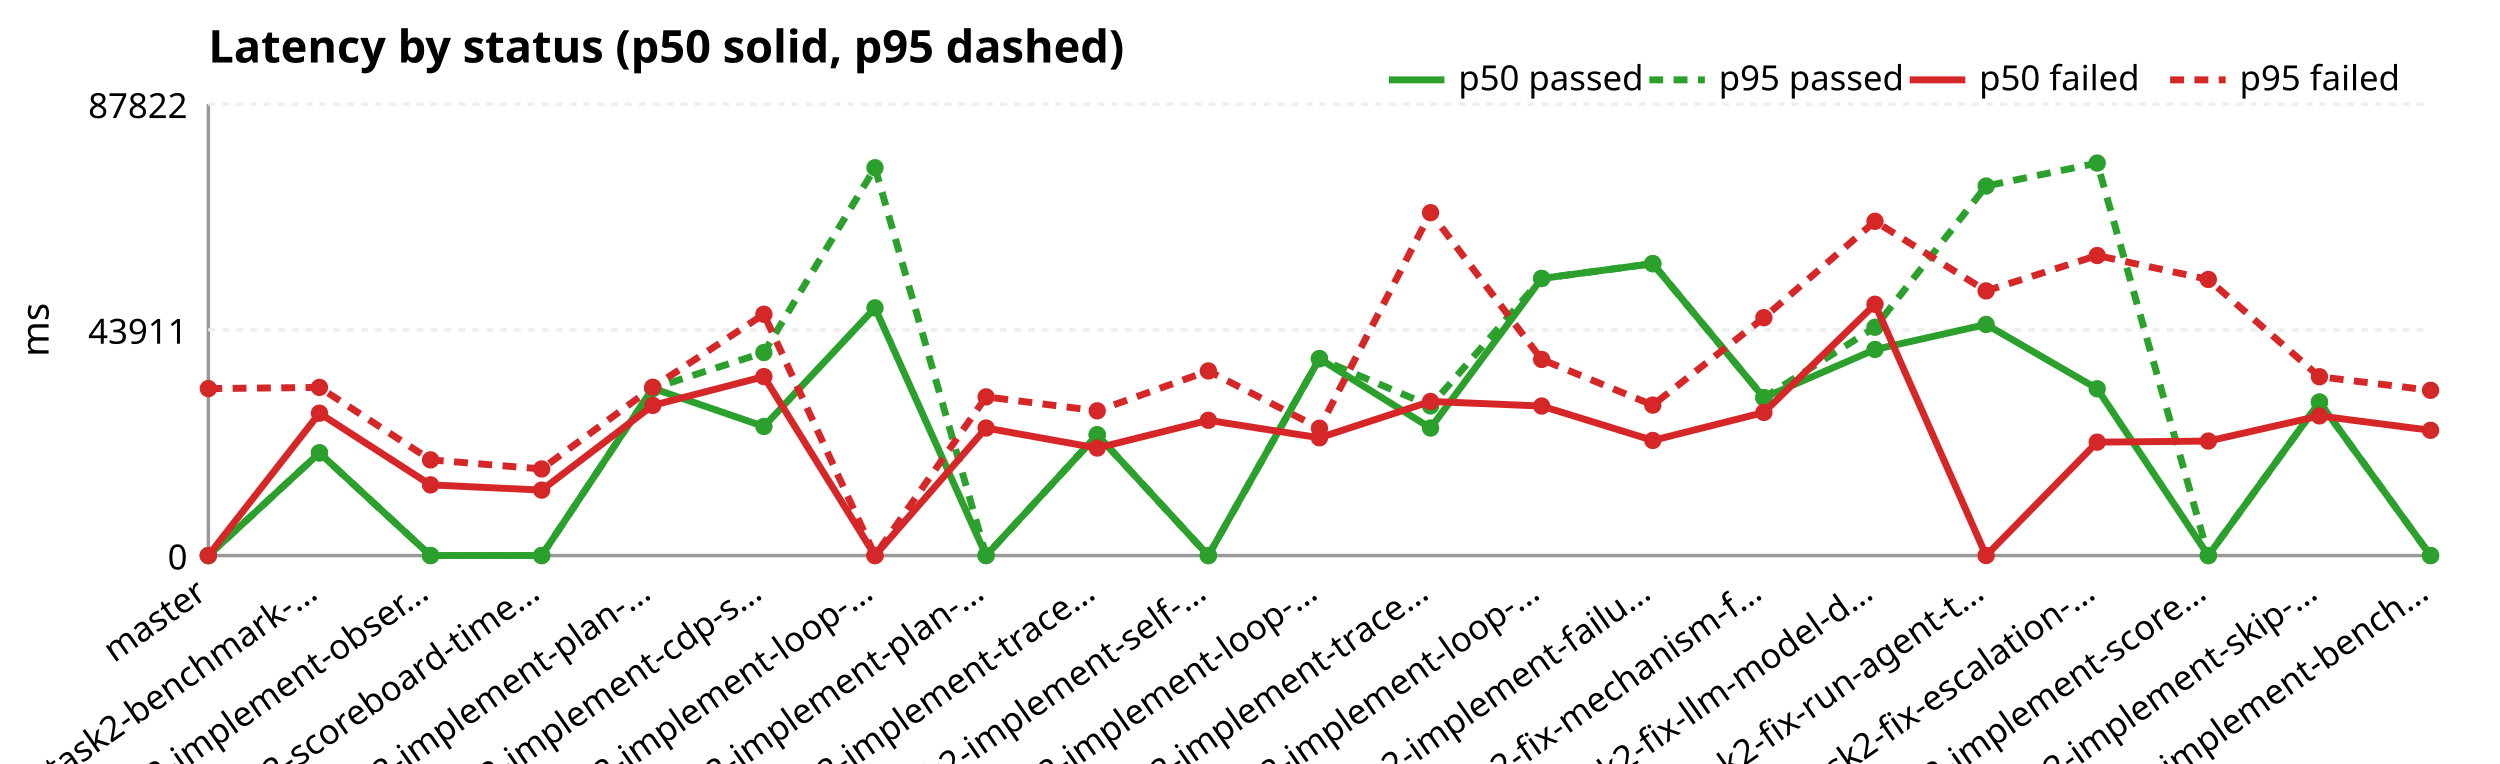
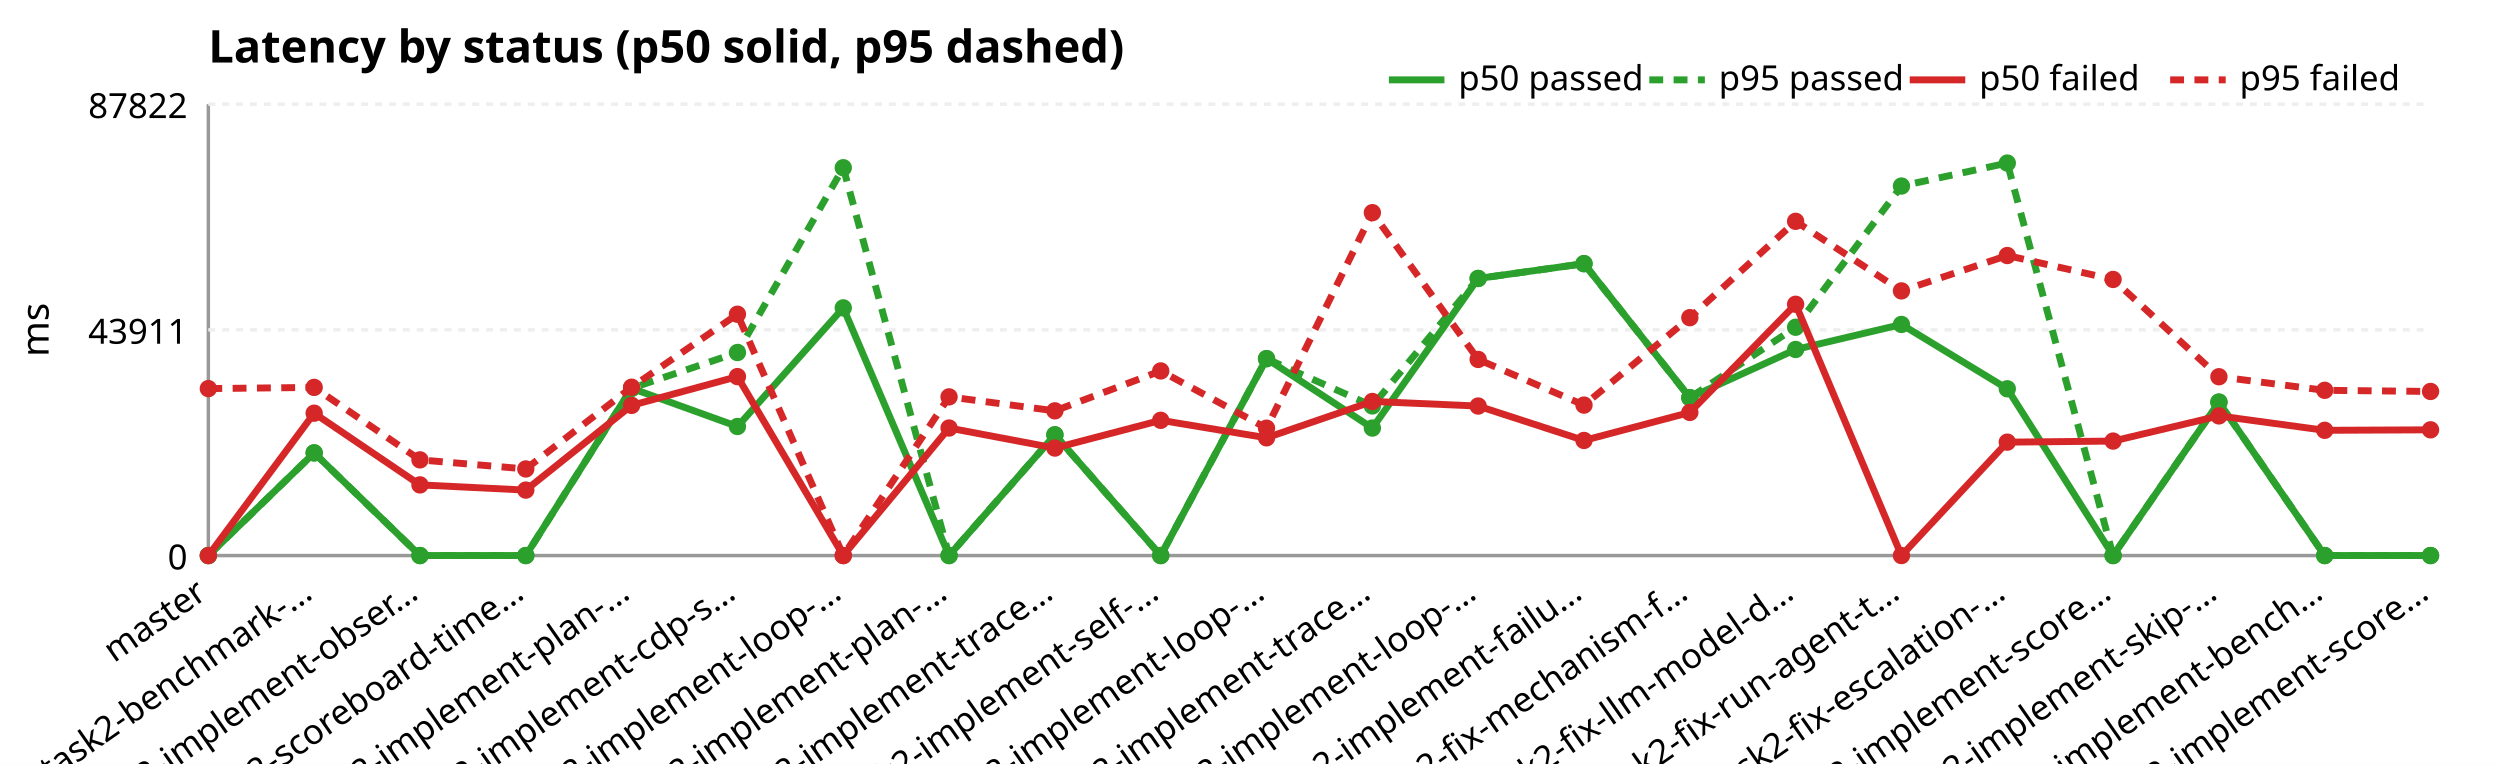
<svg xmlns="http://www.w3.org/2000/svg" viewBox="0 0 720 220" width="720" height="220" font-family="sans-serif">
  <rect width="100%" height="100%" fill="#fff" />
  <text x="60" y="18" font-size="13" font-weight="600">Latency by status (p50 solid, p95 dashed)</text>
  <line x1="60" y1="30" x2="60" y2="160" stroke="#999" />
  <line x1="60" y1="160" x2="700" y2="160" stroke="#999" />
  <text x="54" y="164.0" font-size="10" text-anchor="end" fill="#000">0</text>
  <text x="54" y="99.0" font-size="10" text-anchor="end" fill="#000">43911</text>
  <line x1="60" y1="95.0" x2="700" y2="95.0" stroke="#eee" stroke-dasharray="2,2" />
  <text x="54" y="34.0" font-size="10" text-anchor="end" fill="#000">87822</text>
  <line x1="60" y1="30.0" x2="700" y2="30.0" stroke="#eee" stroke-dasharray="2,2" />
  <text x="14" y="95.0" font-size="11" fill="#000" transform="rotate(-90 14 95.0)" text-anchor="middle">ms</text>
-   <polyline points="60.00,160.00 92.00,130.43 124.00,160.00 156.00,160.00 188.00,111.83 220.00,122.83 252.00,88.67 284.00,160.00 316.00,125.23 348.00,160.00 380.00,103.30 412.00,123.28 444.00,80.20 476.00,75.93 508.00,114.53 540.00,100.65 572.00,93.44 604.00,111.97 636.00,160.00 668.00,115.81 700.00,160.00" fill="none" stroke="#2ca02c" stroke-width="2" />
+   <polyline points="60.00,160.00 90.48,130.43 120.95,160.00 151.43,160.00 181.90,111.83 212.38,122.83 242.86,88.67 273.33,160.00 303.81,125.23 334.29,160.00 364.76,103.30 395.24,123.28 425.71,80.20 456.19,75.93 486.67,114.53 517.14,100.65 547.62,93.44 578.10,111.97 608.57,160.00 639.05,115.81 669.52,160.00 700.00,160.00" fill="none" stroke="#2ca02c" stroke-width="2" />
  <circle cx="60.00" cy="160.00" r="2.5" fill="#2ca02c" />
-   <circle cx="92.00" cy="130.43" r="2.5" fill="#2ca02c" />
-   <circle cx="124.00" cy="160.00" r="2.5" fill="#2ca02c" />
-   <circle cx="156.00" cy="160.00" r="2.5" fill="#2ca02c" />
-   <circle cx="188.00" cy="111.83" r="2.5" fill="#2ca02c" />
-   <circle cx="220.00" cy="122.83" r="2.5" fill="#2ca02c" />
-   <circle cx="252.00" cy="88.67" r="2.5" fill="#2ca02c" />
-   <circle cx="284.00" cy="160.00" r="2.5" fill="#2ca02c" />
-   <circle cx="316.00" cy="125.23" r="2.5" fill="#2ca02c" />
-   <circle cx="348.00" cy="160.00" r="2.5" fill="#2ca02c" />
-   <circle cx="380.00" cy="103.30" r="2.5" fill="#2ca02c" />
-   <circle cx="412.00" cy="123.28" r="2.5" fill="#2ca02c" />
-   <circle cx="444.00" cy="80.20" r="2.5" fill="#2ca02c" />
-   <circle cx="476.00" cy="75.93" r="2.5" fill="#2ca02c" />
-   <circle cx="508.00" cy="114.53" r="2.5" fill="#2ca02c" />
-   <circle cx="540.00" cy="100.65" r="2.5" fill="#2ca02c" />
-   <circle cx="572.00" cy="93.44" r="2.5" fill="#2ca02c" />
-   <circle cx="604.00" cy="111.97" r="2.5" fill="#2ca02c" />
-   <circle cx="636.00" cy="160.00" r="2.5" fill="#2ca02c" />
-   <circle cx="668.00" cy="115.81" r="2.5" fill="#2ca02c" />
+   <circle cx="90.48" cy="130.43" r="2.5" fill="#2ca02c" />
+   <circle cx="120.95" cy="160.00" r="2.5" fill="#2ca02c" />
+   <circle cx="151.43" cy="160.00" r="2.5" fill="#2ca02c" />
+   <circle cx="181.90" cy="111.83" r="2.5" fill="#2ca02c" />
+   <circle cx="212.38" cy="122.83" r="2.5" fill="#2ca02c" />
+   <circle cx="242.86" cy="88.67" r="2.5" fill="#2ca02c" />
+   <circle cx="273.33" cy="160.00" r="2.5" fill="#2ca02c" />
+   <circle cx="303.81" cy="125.23" r="2.5" fill="#2ca02c" />
+   <circle cx="334.29" cy="160.00" r="2.5" fill="#2ca02c" />
+   <circle cx="364.76" cy="103.30" r="2.5" fill="#2ca02c" />
+   <circle cx="395.24" cy="123.28" r="2.5" fill="#2ca02c" />
+   <circle cx="425.71" cy="80.20" r="2.5" fill="#2ca02c" />
+   <circle cx="456.19" cy="75.93" r="2.5" fill="#2ca02c" />
+   <circle cx="486.67" cy="114.53" r="2.5" fill="#2ca02c" />
+   <circle cx="517.14" cy="100.65" r="2.5" fill="#2ca02c" />
+   <circle cx="547.62" cy="93.44" r="2.5" fill="#2ca02c" />
+   <circle cx="578.10" cy="111.97" r="2.5" fill="#2ca02c" />
+   <circle cx="608.57" cy="160.00" r="2.5" fill="#2ca02c" />
+   <circle cx="639.05" cy="115.81" r="2.5" fill="#2ca02c" />
+   <circle cx="669.52" cy="160.00" r="2.5" fill="#2ca02c" />
  <circle cx="700.00" cy="160.00" r="2.5" fill="#2ca02c" />
-   <polyline points="60.00,160.00 92.00,130.43 124.00,160.00 156.00,160.00 188.00,111.83 220.00,101.53 252.00,48.31 284.00,160.00 316.00,125.23 348.00,160.00 380.00,103.30 412.00,116.91 444.00,80.20 476.00,75.93 508.00,114.53 540.00,94.25 572.00,53.58 604.00,46.96 636.00,160.00 668.00,115.81 700.00,160.00" fill="none" stroke="#2ca02c" stroke-width="2" stroke-dasharray="4,3" />
+   <polyline points="60.00,160.00 90.48,130.43 120.95,160.00 151.43,160.00 181.90,111.83 212.38,101.53 242.86,48.31 273.33,160.00 303.81,125.23 334.29,160.00 364.76,103.30 395.24,116.91 425.71,80.20 456.19,75.93 486.67,114.53 517.14,94.25 547.62,53.58 578.10,46.96 608.57,160.00 639.05,115.81 669.52,160.00 700.00,160.00" fill="none" stroke="#2ca02c" stroke-width="2" stroke-dasharray="4,3" />
  <circle cx="60.00" cy="160.00" r="2.5" fill="#2ca02c" />
-   <circle cx="92.00" cy="130.43" r="2.5" fill="#2ca02c" />
-   <circle cx="124.00" cy="160.00" r="2.5" fill="#2ca02c" />
-   <circle cx="156.00" cy="160.00" r="2.5" fill="#2ca02c" />
-   <circle cx="188.00" cy="111.83" r="2.5" fill="#2ca02c" />
-   <circle cx="220.00" cy="101.53" r="2.5" fill="#2ca02c" />
-   <circle cx="252.00" cy="48.31" r="2.5" fill="#2ca02c" />
-   <circle cx="284.00" cy="160.00" r="2.5" fill="#2ca02c" />
-   <circle cx="316.00" cy="125.23" r="2.5" fill="#2ca02c" />
-   <circle cx="348.00" cy="160.00" r="2.5" fill="#2ca02c" />
-   <circle cx="380.00" cy="103.30" r="2.5" fill="#2ca02c" />
-   <circle cx="412.00" cy="116.91" r="2.5" fill="#2ca02c" />
-   <circle cx="444.00" cy="80.20" r="2.5" fill="#2ca02c" />
-   <circle cx="476.00" cy="75.93" r="2.5" fill="#2ca02c" />
-   <circle cx="508.00" cy="114.53" r="2.5" fill="#2ca02c" />
-   <circle cx="540.00" cy="94.25" r="2.5" fill="#2ca02c" />
-   <circle cx="572.00" cy="53.58" r="2.5" fill="#2ca02c" />
-   <circle cx="604.00" cy="46.96" r="2.5" fill="#2ca02c" />
-   <circle cx="636.00" cy="160.00" r="2.5" fill="#2ca02c" />
-   <circle cx="668.00" cy="115.81" r="2.5" fill="#2ca02c" />
+   <circle cx="90.48" cy="130.43" r="2.5" fill="#2ca02c" />
+   <circle cx="120.95" cy="160.00" r="2.5" fill="#2ca02c" />
+   <circle cx="151.43" cy="160.00" r="2.5" fill="#2ca02c" />
+   <circle cx="181.90" cy="111.83" r="2.5" fill="#2ca02c" />
+   <circle cx="212.38" cy="101.53" r="2.5" fill="#2ca02c" />
+   <circle cx="242.86" cy="48.31" r="2.5" fill="#2ca02c" />
+   <circle cx="273.33" cy="160.00" r="2.5" fill="#2ca02c" />
+   <circle cx="303.81" cy="125.23" r="2.5" fill="#2ca02c" />
+   <circle cx="334.29" cy="160.00" r="2.5" fill="#2ca02c" />
+   <circle cx="364.76" cy="103.30" r="2.5" fill="#2ca02c" />
+   <circle cx="395.24" cy="116.91" r="2.5" fill="#2ca02c" />
+   <circle cx="425.71" cy="80.20" r="2.5" fill="#2ca02c" />
+   <circle cx="456.19" cy="75.93" r="2.5" fill="#2ca02c" />
+   <circle cx="486.67" cy="114.53" r="2.5" fill="#2ca02c" />
+   <circle cx="517.14" cy="94.25" r="2.5" fill="#2ca02c" />
+   <circle cx="547.62" cy="53.58" r="2.5" fill="#2ca02c" />
+   <circle cx="578.10" cy="46.96" r="2.5" fill="#2ca02c" />
+   <circle cx="608.57" cy="160.00" r="2.5" fill="#2ca02c" />
+   <circle cx="639.05" cy="115.81" r="2.5" fill="#2ca02c" />
+   <circle cx="669.52" cy="160.00" r="2.5" fill="#2ca02c" />
  <circle cx="700.00" cy="160.00" r="2.5" fill="#2ca02c" />
-   <polyline points="60.00,160.00 92.00,119.00 124.00,139.65 156.00,141.15 188.00,116.75 220.00,108.46 252.00,160.00 284.00,123.27 316.00,129.04 348.00,121.05 380.00,126.09 412.00,115.62 444.00,116.94 476.00,126.85 508.00,118.78 540.00,87.63 572.00,160.00 604.00,127.34 636.00,127.03 668.00,119.78 700.00,123.93" fill="none" stroke="#d62728" stroke-width="2" />
+   <polyline points="60.00,160.00 90.48,119.00 120.95,139.65 151.43,141.15 181.90,116.75 212.38,108.46 242.86,160.00 273.33,123.27 303.81,129.04 334.29,121.05 364.76,126.09 395.24,115.62 425.71,116.94 456.19,126.85 486.67,118.78 517.14,87.63 547.62,160.00 578.10,127.34 608.57,127.03 639.05,119.78 669.52,123.93 700.00,123.79" fill="none" stroke="#d62728" stroke-width="2" />
  <circle cx="60.00" cy="160.00" r="2.5" fill="#d62728" />
-   <circle cx="92.00" cy="119.00" r="2.5" fill="#d62728" />
-   <circle cx="124.00" cy="139.65" r="2.5" fill="#d62728" />
-   <circle cx="156.00" cy="141.15" r="2.5" fill="#d62728" />
-   <circle cx="188.00" cy="116.75" r="2.5" fill="#d62728" />
-   <circle cx="220.00" cy="108.46" r="2.5" fill="#d62728" />
-   <circle cx="252.00" cy="160.00" r="2.5" fill="#d62728" />
-   <circle cx="284.00" cy="123.27" r="2.5" fill="#d62728" />
-   <circle cx="316.00" cy="129.04" r="2.5" fill="#d62728" />
-   <circle cx="348.00" cy="121.05" r="2.5" fill="#d62728" />
-   <circle cx="380.00" cy="126.09" r="2.5" fill="#d62728" />
-   <circle cx="412.00" cy="115.62" r="2.5" fill="#d62728" />
-   <circle cx="444.00" cy="116.94" r="2.5" fill="#d62728" />
-   <circle cx="476.00" cy="126.85" r="2.5" fill="#d62728" />
-   <circle cx="508.00" cy="118.78" r="2.5" fill="#d62728" />
-   <circle cx="540.00" cy="87.63" r="2.5" fill="#d62728" />
-   <circle cx="572.00" cy="160.00" r="2.5" fill="#d62728" />
-   <circle cx="604.00" cy="127.34" r="2.5" fill="#d62728" />
-   <circle cx="636.00" cy="127.03" r="2.5" fill="#d62728" />
-   <circle cx="668.00" cy="119.78" r="2.5" fill="#d62728" />
-   <circle cx="700.00" cy="123.93" r="2.5" fill="#d62728" />
-   <polyline points="60.00,111.92 92.00,111.57 124.00,132.44 156.00,135.06 188.00,111.52 220.00,90.50 252.00,160.00 284.00,114.30 316.00,118.32 348.00,106.83 380.00,123.32 412.00,61.25 444.00,103.52 476.00,116.67 508.00,91.49 540.00,63.74 572.00,83.78 604.00,73.59 636.00,80.48 668.00,108.50 700.00,112.41" fill="none" stroke="#d62728" stroke-width="2" stroke-dasharray="4,3" />
+   <circle cx="90.48" cy="119.00" r="2.5" fill="#d62728" />
+   <circle cx="120.95" cy="139.65" r="2.5" fill="#d62728" />
+   <circle cx="151.43" cy="141.15" r="2.5" fill="#d62728" />
+   <circle cx="181.90" cy="116.75" r="2.5" fill="#d62728" />
+   <circle cx="212.38" cy="108.46" r="2.5" fill="#d62728" />
+   <circle cx="242.86" cy="160.00" r="2.5" fill="#d62728" />
+   <circle cx="273.33" cy="123.27" r="2.5" fill="#d62728" />
+   <circle cx="303.81" cy="129.04" r="2.5" fill="#d62728" />
+   <circle cx="334.29" cy="121.05" r="2.5" fill="#d62728" />
+   <circle cx="364.76" cy="126.09" r="2.5" fill="#d62728" />
+   <circle cx="395.24" cy="115.62" r="2.5" fill="#d62728" />
+   <circle cx="425.71" cy="116.94" r="2.5" fill="#d62728" />
+   <circle cx="456.19" cy="126.85" r="2.5" fill="#d62728" />
+   <circle cx="486.67" cy="118.78" r="2.5" fill="#d62728" />
+   <circle cx="517.14" cy="87.63" r="2.5" fill="#d62728" />
+   <circle cx="547.62" cy="160.00" r="2.5" fill="#d62728" />
+   <circle cx="578.10" cy="127.34" r="2.5" fill="#d62728" />
+   <circle cx="608.57" cy="127.03" r="2.5" fill="#d62728" />
+   <circle cx="639.05" cy="119.78" r="2.5" fill="#d62728" />
+   <circle cx="669.52" cy="123.93" r="2.5" fill="#d62728" />
+   <circle cx="700.00" cy="123.79" r="2.5" fill="#d62728" />
+   <polyline points="60.00,111.92 90.48,111.57 120.95,132.44 151.43,135.06 181.90,111.52 212.38,90.50 242.86,160.00 273.33,114.30 303.81,118.32 334.29,106.83 364.76,123.32 395.24,61.25 425.71,103.52 456.19,116.67 486.67,91.49 517.14,63.74 547.62,83.78 578.10,73.59 608.57,80.48 639.05,108.50 669.52,112.41 700.00,112.74" fill="none" stroke="#d62728" stroke-width="2" stroke-dasharray="4,3" />
  <circle cx="60.00" cy="111.92" r="2.5" fill="#d62728" />
-   <circle cx="92.00" cy="111.57" r="2.5" fill="#d62728" />
-   <circle cx="124.00" cy="132.44" r="2.5" fill="#d62728" />
-   <circle cx="156.00" cy="135.06" r="2.5" fill="#d62728" />
-   <circle cx="188.00" cy="111.52" r="2.5" fill="#d62728" />
-   <circle cx="220.00" cy="90.50" r="2.5" fill="#d62728" />
-   <circle cx="252.00" cy="160.00" r="2.5" fill="#d62728" />
-   <circle cx="284.00" cy="114.30" r="2.5" fill="#d62728" />
-   <circle cx="316.00" cy="118.32" r="2.5" fill="#d62728" />
-   <circle cx="348.00" cy="106.83" r="2.5" fill="#d62728" />
-   <circle cx="380.00" cy="123.32" r="2.5" fill="#d62728" />
-   <circle cx="412.00" cy="61.25" r="2.5" fill="#d62728" />
-   <circle cx="444.00" cy="103.52" r="2.5" fill="#d62728" />
-   <circle cx="476.00" cy="116.67" r="2.5" fill="#d62728" />
-   <circle cx="508.00" cy="91.49" r="2.5" fill="#d62728" />
-   <circle cx="540.00" cy="63.74" r="2.5" fill="#d62728" />
-   <circle cx="572.00" cy="83.78" r="2.5" fill="#d62728" />
-   <circle cx="604.00" cy="73.59" r="2.5" fill="#d62728" />
-   <circle cx="636.00" cy="80.48" r="2.5" fill="#d62728" />
-   <circle cx="668.00" cy="108.50" r="2.5" fill="#d62728" />
-   <circle cx="700.00" cy="112.41" r="2.5" fill="#d62728" />
+   <circle cx="90.48" cy="111.57" r="2.5" fill="#d62728" />
+   <circle cx="120.95" cy="132.44" r="2.5" fill="#d62728" />
+   <circle cx="151.43" cy="135.06" r="2.5" fill="#d62728" />
+   <circle cx="181.90" cy="111.52" r="2.5" fill="#d62728" />
+   <circle cx="212.38" cy="90.50" r="2.5" fill="#d62728" />
+   <circle cx="242.86" cy="160.00" r="2.5" fill="#d62728" />
+   <circle cx="273.33" cy="114.30" r="2.5" fill="#d62728" />
+   <circle cx="303.81" cy="118.32" r="2.5" fill="#d62728" />
+   <circle cx="334.29" cy="106.83" r="2.5" fill="#d62728" />
+   <circle cx="364.76" cy="123.32" r="2.5" fill="#d62728" />
+   <circle cx="395.24" cy="61.25" r="2.5" fill="#d62728" />
+   <circle cx="425.71" cy="103.52" r="2.5" fill="#d62728" />
+   <circle cx="456.19" cy="116.67" r="2.5" fill="#d62728" />
+   <circle cx="486.67" cy="91.49" r="2.5" fill="#d62728" />
+   <circle cx="517.14" cy="63.74" r="2.5" fill="#d62728" />
+   <circle cx="547.62" cy="83.78" r="2.5" fill="#d62728" />
+   <circle cx="578.10" cy="73.59" r="2.5" fill="#d62728" />
+   <circle cx="608.57" cy="80.48" r="2.5" fill="#d62728" />
+   <circle cx="639.05" cy="108.50" r="2.5" fill="#d62728" />
+   <circle cx="669.52" cy="112.41" r="2.5" fill="#d62728" />
+   <circle cx="700.00" cy="112.74" r="2.5" fill="#d62728" />
  <line x1="400" y1="23" x2="416" y2="23" stroke="#2ca02c" stroke-width="2" />
  <text x="420" y="26" font-size="10" fill="#000">p50 passed</text>
  <line x1="475" y1="23" x2="491" y2="23" stroke="#2ca02c" stroke-width="2" stroke-dasharray="4,3" />
  <text x="495" y="26" font-size="10" fill="#000">p95 passed</text>
  <line x1="550" y1="23" x2="566" y2="23" stroke="#d62728" stroke-width="2" />
  <text x="570" y="26" font-size="10" fill="#000">p50 failed</text>
  <line x1="625" y1="23" x2="641" y2="23" stroke="#d62728" stroke-width="2" stroke-dasharray="4,3" />
  <text x="645" y="26" font-size="10" fill="#000">p95 failed</text>
  <text x="60.00" y="172" font-size="10" fill="#000" text-anchor="end" transform="rotate(-35 60.00 172)">master</text>
-   <text x="92.00" y="172" font-size="10" fill="#000" text-anchor="end" transform="rotate(-35 92.00 172)">feat-task2-benchmark-…</text>
-   <text x="124.00" y="172" font-size="10" fill="#000" text-anchor="end" transform="rotate(-35 124.00 172)">task2-implement-obser…</text>
-   <text x="156.00" y="172" font-size="10" fill="#000" text-anchor="end" transform="rotate(-35 156.00 172)">task2-scoreboard-time…</text>
-   <text x="188.00" y="172" font-size="10" fill="#000" text-anchor="end" transform="rotate(-35 188.00 172)">task2-implement-plan-…</text>
-   <text x="220.00" y="172" font-size="10" fill="#000" text-anchor="end" transform="rotate(-35 220.00 172)">task2-implement-cdp-s…</text>
-   <text x="252.00" y="172" font-size="10" fill="#000" text-anchor="end" transform="rotate(-35 252.00 172)">task2-implement-loop-…</text>
-   <text x="284.00" y="172" font-size="10" fill="#000" text-anchor="end" transform="rotate(-35 284.00 172)">task2-implement-plan-…</text>
-   <text x="316.00" y="172" font-size="10" fill="#000" text-anchor="end" transform="rotate(-35 316.00 172)">task2-implement-trace…</text>
-   <text x="348.00" y="172" font-size="10" fill="#000" text-anchor="end" transform="rotate(-35 348.00 172)">task2-implement-self-…</text>
-   <text x="380.00" y="172" font-size="10" fill="#000" text-anchor="end" transform="rotate(-35 380.00 172)">task2-implement-loop-…</text>
-   <text x="412.00" y="172" font-size="10" fill="#000" text-anchor="end" transform="rotate(-35 412.00 172)">task2-implement-trace…</text>
-   <text x="444.00" y="172" font-size="10" fill="#000" text-anchor="end" transform="rotate(-35 444.00 172)">task2-implement-loop-…</text>
-   <text x="476.00" y="172" font-size="10" fill="#000" text-anchor="end" transform="rotate(-35 476.00 172)">task2-implement-failu…</text>
-   <text x="508.00" y="172" font-size="10" fill="#000" text-anchor="end" transform="rotate(-35 508.00 172)">task2-fix-mechanism-f…</text>
-   <text x="540.00" y="172" font-size="10" fill="#000" text-anchor="end" transform="rotate(-35 540.00 172)">task2-fix-llm-model-d…</text>
-   <text x="572.00" y="172" font-size="10" fill="#000" text-anchor="end" transform="rotate(-35 572.00 172)">task2-fix-run-agent-t…</text>
-   <text x="604.00" y="172" font-size="10" fill="#000" text-anchor="end" transform="rotate(-35 604.00 172)">task2-fix-escalation-…</text>
-   <text x="636.00" y="172" font-size="10" fill="#000" text-anchor="end" transform="rotate(-35 636.00 172)">task2-implement-score…</text>
-   <text x="668.00" y="172" font-size="10" fill="#000" text-anchor="end" transform="rotate(-35 668.00 172)">task2-implement-skip-…</text>
-   <text x="700.00" y="172" font-size="10" fill="#000" text-anchor="end" transform="rotate(-35 700.00 172)">task2-implement-bench…</text>
+   <text x="90.48" y="172" font-size="10" fill="#000" text-anchor="end" transform="rotate(-35 90.48 172)">feat-task2-benchmark-…</text>
+   <text x="120.95" y="172" font-size="10" fill="#000" text-anchor="end" transform="rotate(-35 120.95 172)">task2-implement-obser…</text>
+   <text x="151.43" y="172" font-size="10" fill="#000" text-anchor="end" transform="rotate(-35 151.43 172)">task2-scoreboard-time…</text>
+   <text x="181.90" y="172" font-size="10" fill="#000" text-anchor="end" transform="rotate(-35 181.90 172)">task2-implement-plan-…</text>
+   <text x="212.38" y="172" font-size="10" fill="#000" text-anchor="end" transform="rotate(-35 212.38 172)">task2-implement-cdp-s…</text>
+   <text x="242.86" y="172" font-size="10" fill="#000" text-anchor="end" transform="rotate(-35 242.86 172)">task2-implement-loop-…</text>
+   <text x="273.33" y="172" font-size="10" fill="#000" text-anchor="end" transform="rotate(-35 273.33 172)">task2-implement-plan-…</text>
+   <text x="303.81" y="172" font-size="10" fill="#000" text-anchor="end" transform="rotate(-35 303.81 172)">task2-implement-trace…</text>
+   <text x="334.29" y="172" font-size="10" fill="#000" text-anchor="end" transform="rotate(-35 334.29 172)">task2-implement-self-…</text>
+   <text x="364.76" y="172" font-size="10" fill="#000" text-anchor="end" transform="rotate(-35 364.76 172)">task2-implement-loop-…</text>
+   <text x="395.24" y="172" font-size="10" fill="#000" text-anchor="end" transform="rotate(-35 395.24 172)">task2-implement-trace…</text>
+   <text x="425.71" y="172" font-size="10" fill="#000" text-anchor="end" transform="rotate(-35 425.71 172)">task2-implement-loop-…</text>
+   <text x="456.19" y="172" font-size="10" fill="#000" text-anchor="end" transform="rotate(-35 456.19 172)">task2-implement-failu…</text>
+   <text x="486.67" y="172" font-size="10" fill="#000" text-anchor="end" transform="rotate(-35 486.67 172)">task2-fix-mechanism-f…</text>
+   <text x="517.14" y="172" font-size="10" fill="#000" text-anchor="end" transform="rotate(-35 517.14 172)">task2-fix-llm-model-d…</text>
+   <text x="547.62" y="172" font-size="10" fill="#000" text-anchor="end" transform="rotate(-35 547.62 172)">task2-fix-run-agent-t…</text>
+   <text x="578.10" y="172" font-size="10" fill="#000" text-anchor="end" transform="rotate(-35 578.10 172)">task2-fix-escalation-…</text>
+   <text x="608.57" y="172" font-size="10" fill="#000" text-anchor="end" transform="rotate(-35 608.57 172)">task2-implement-score…</text>
+   <text x="639.05" y="172" font-size="10" fill="#000" text-anchor="end" transform="rotate(-35 639.05 172)">task2-implement-skip-…</text>
+   <text x="669.52" y="172" font-size="10" fill="#000" text-anchor="end" transform="rotate(-35 669.52 172)">task2-implement-bench…</text>
+   <text x="700.00" y="172" font-size="10" fill="#000" text-anchor="end" transform="rotate(-35 700.00 172)">task2-implement-score…</text>
</svg>
